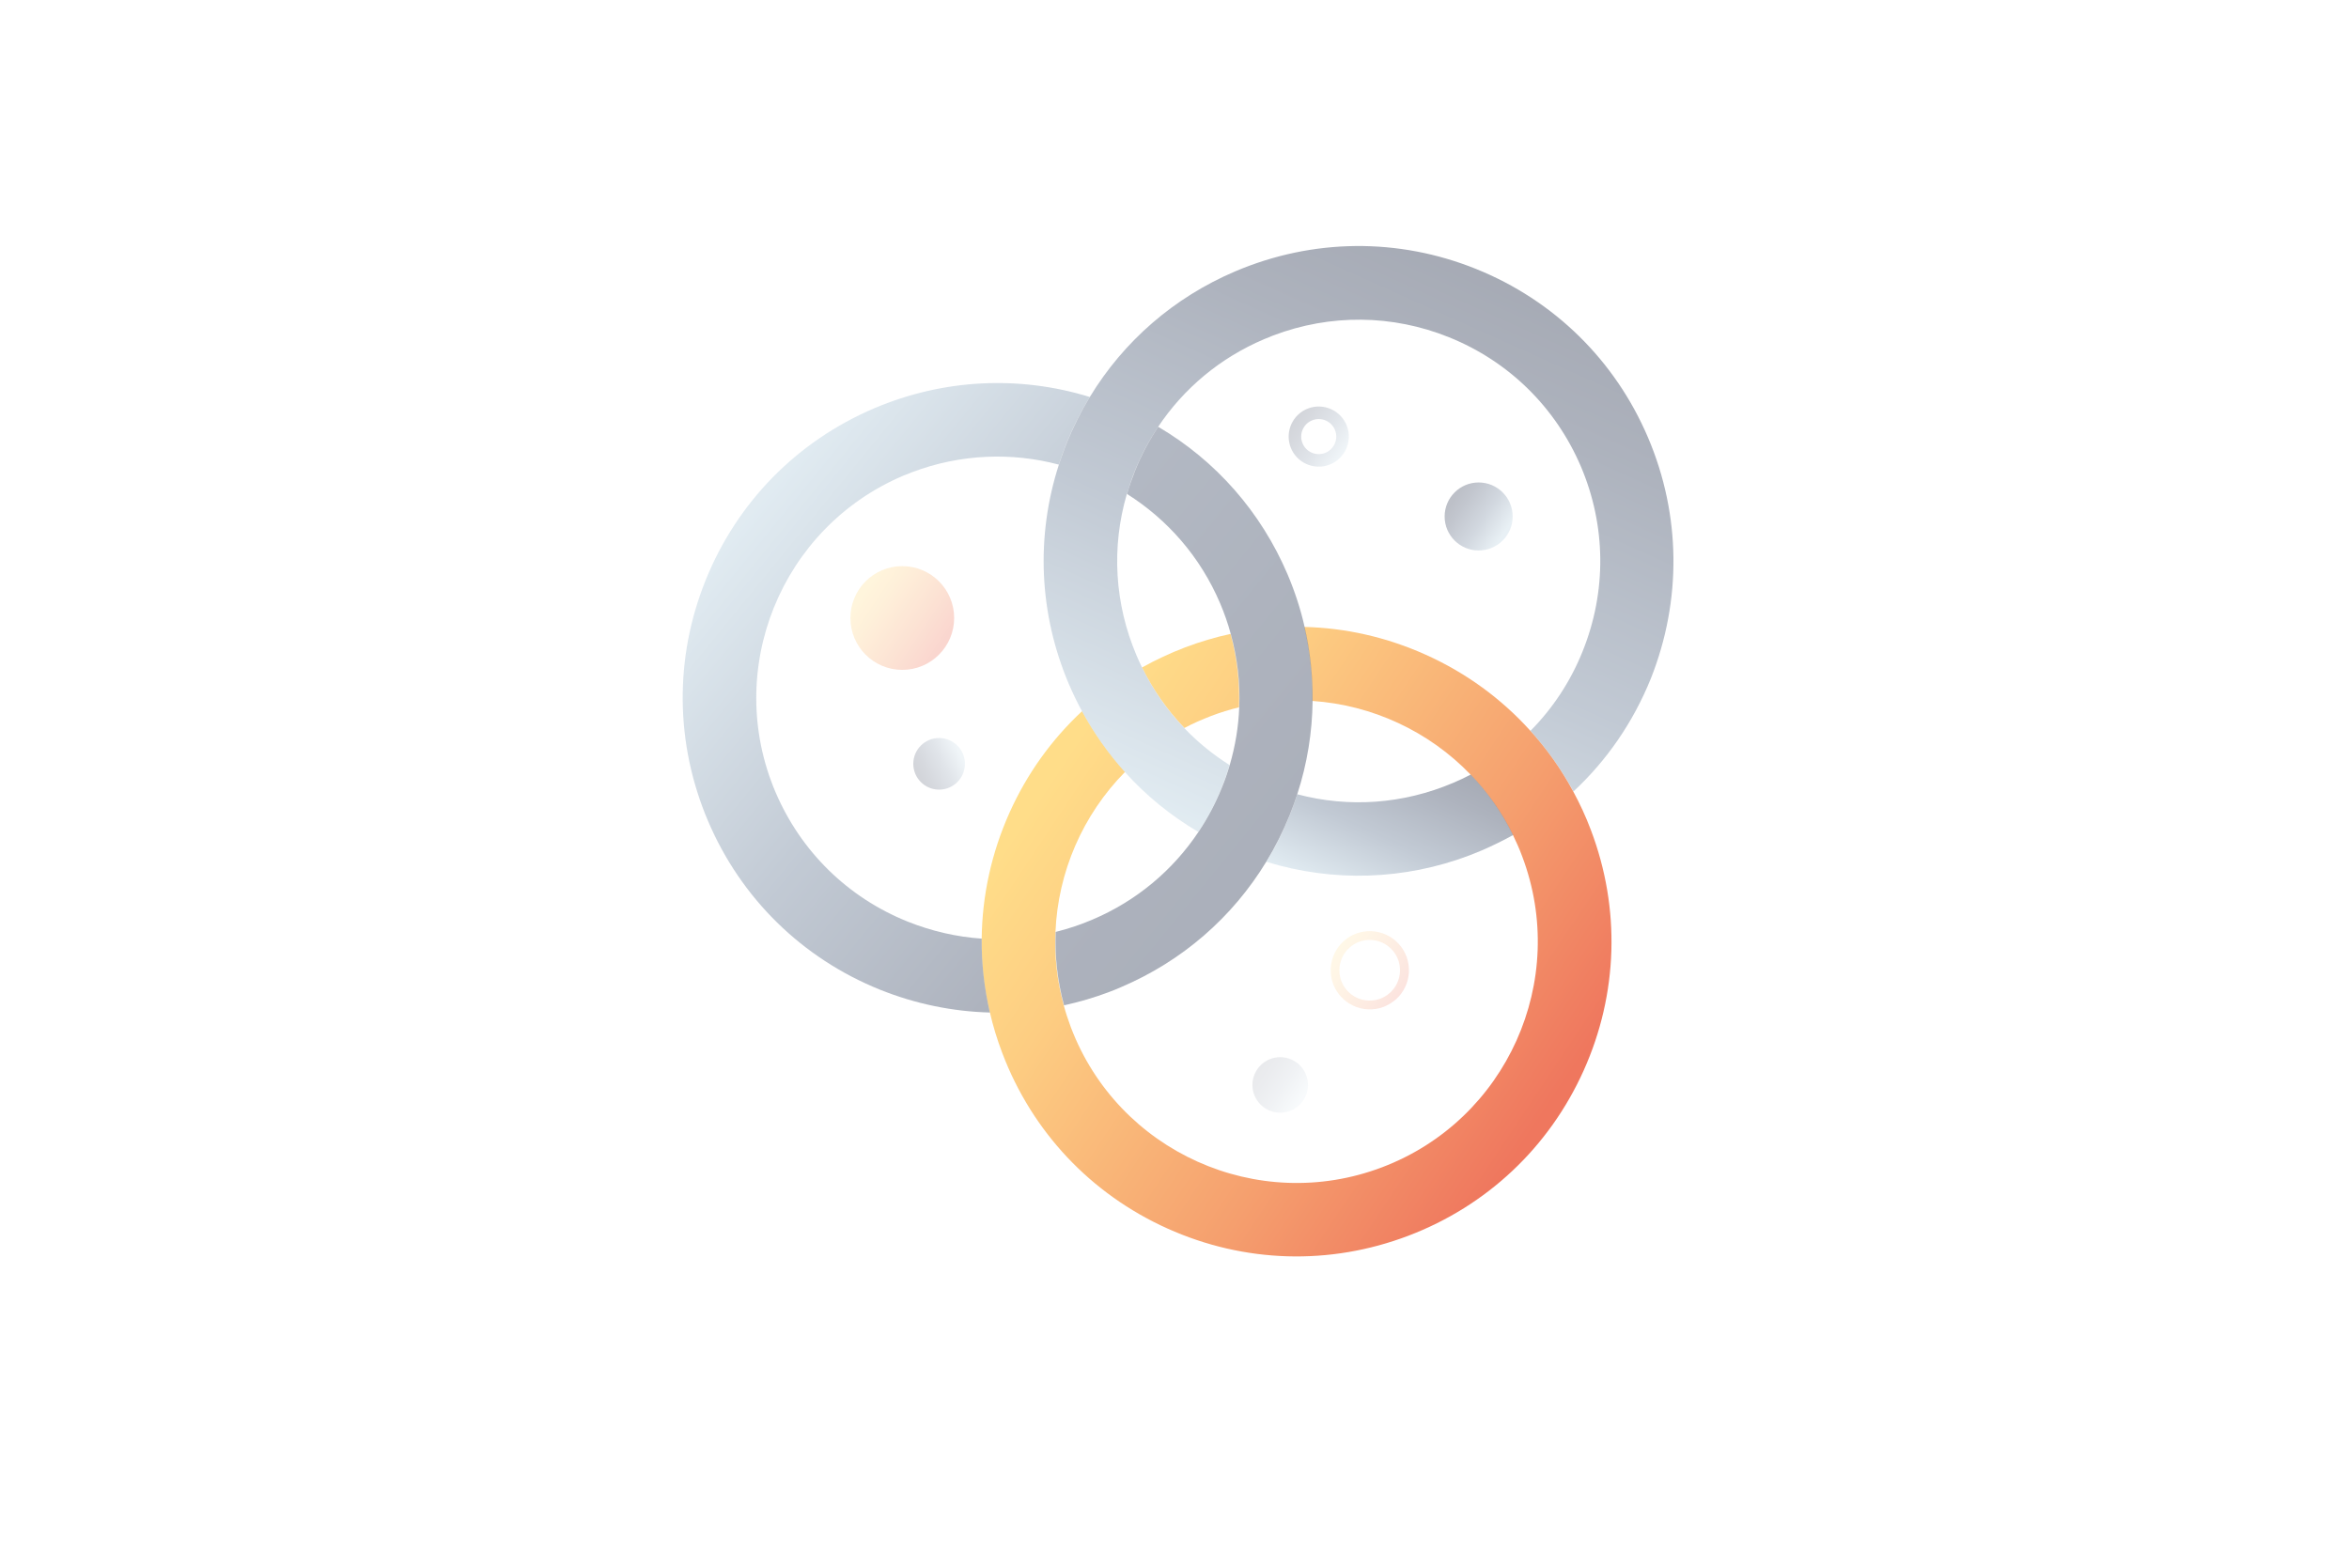
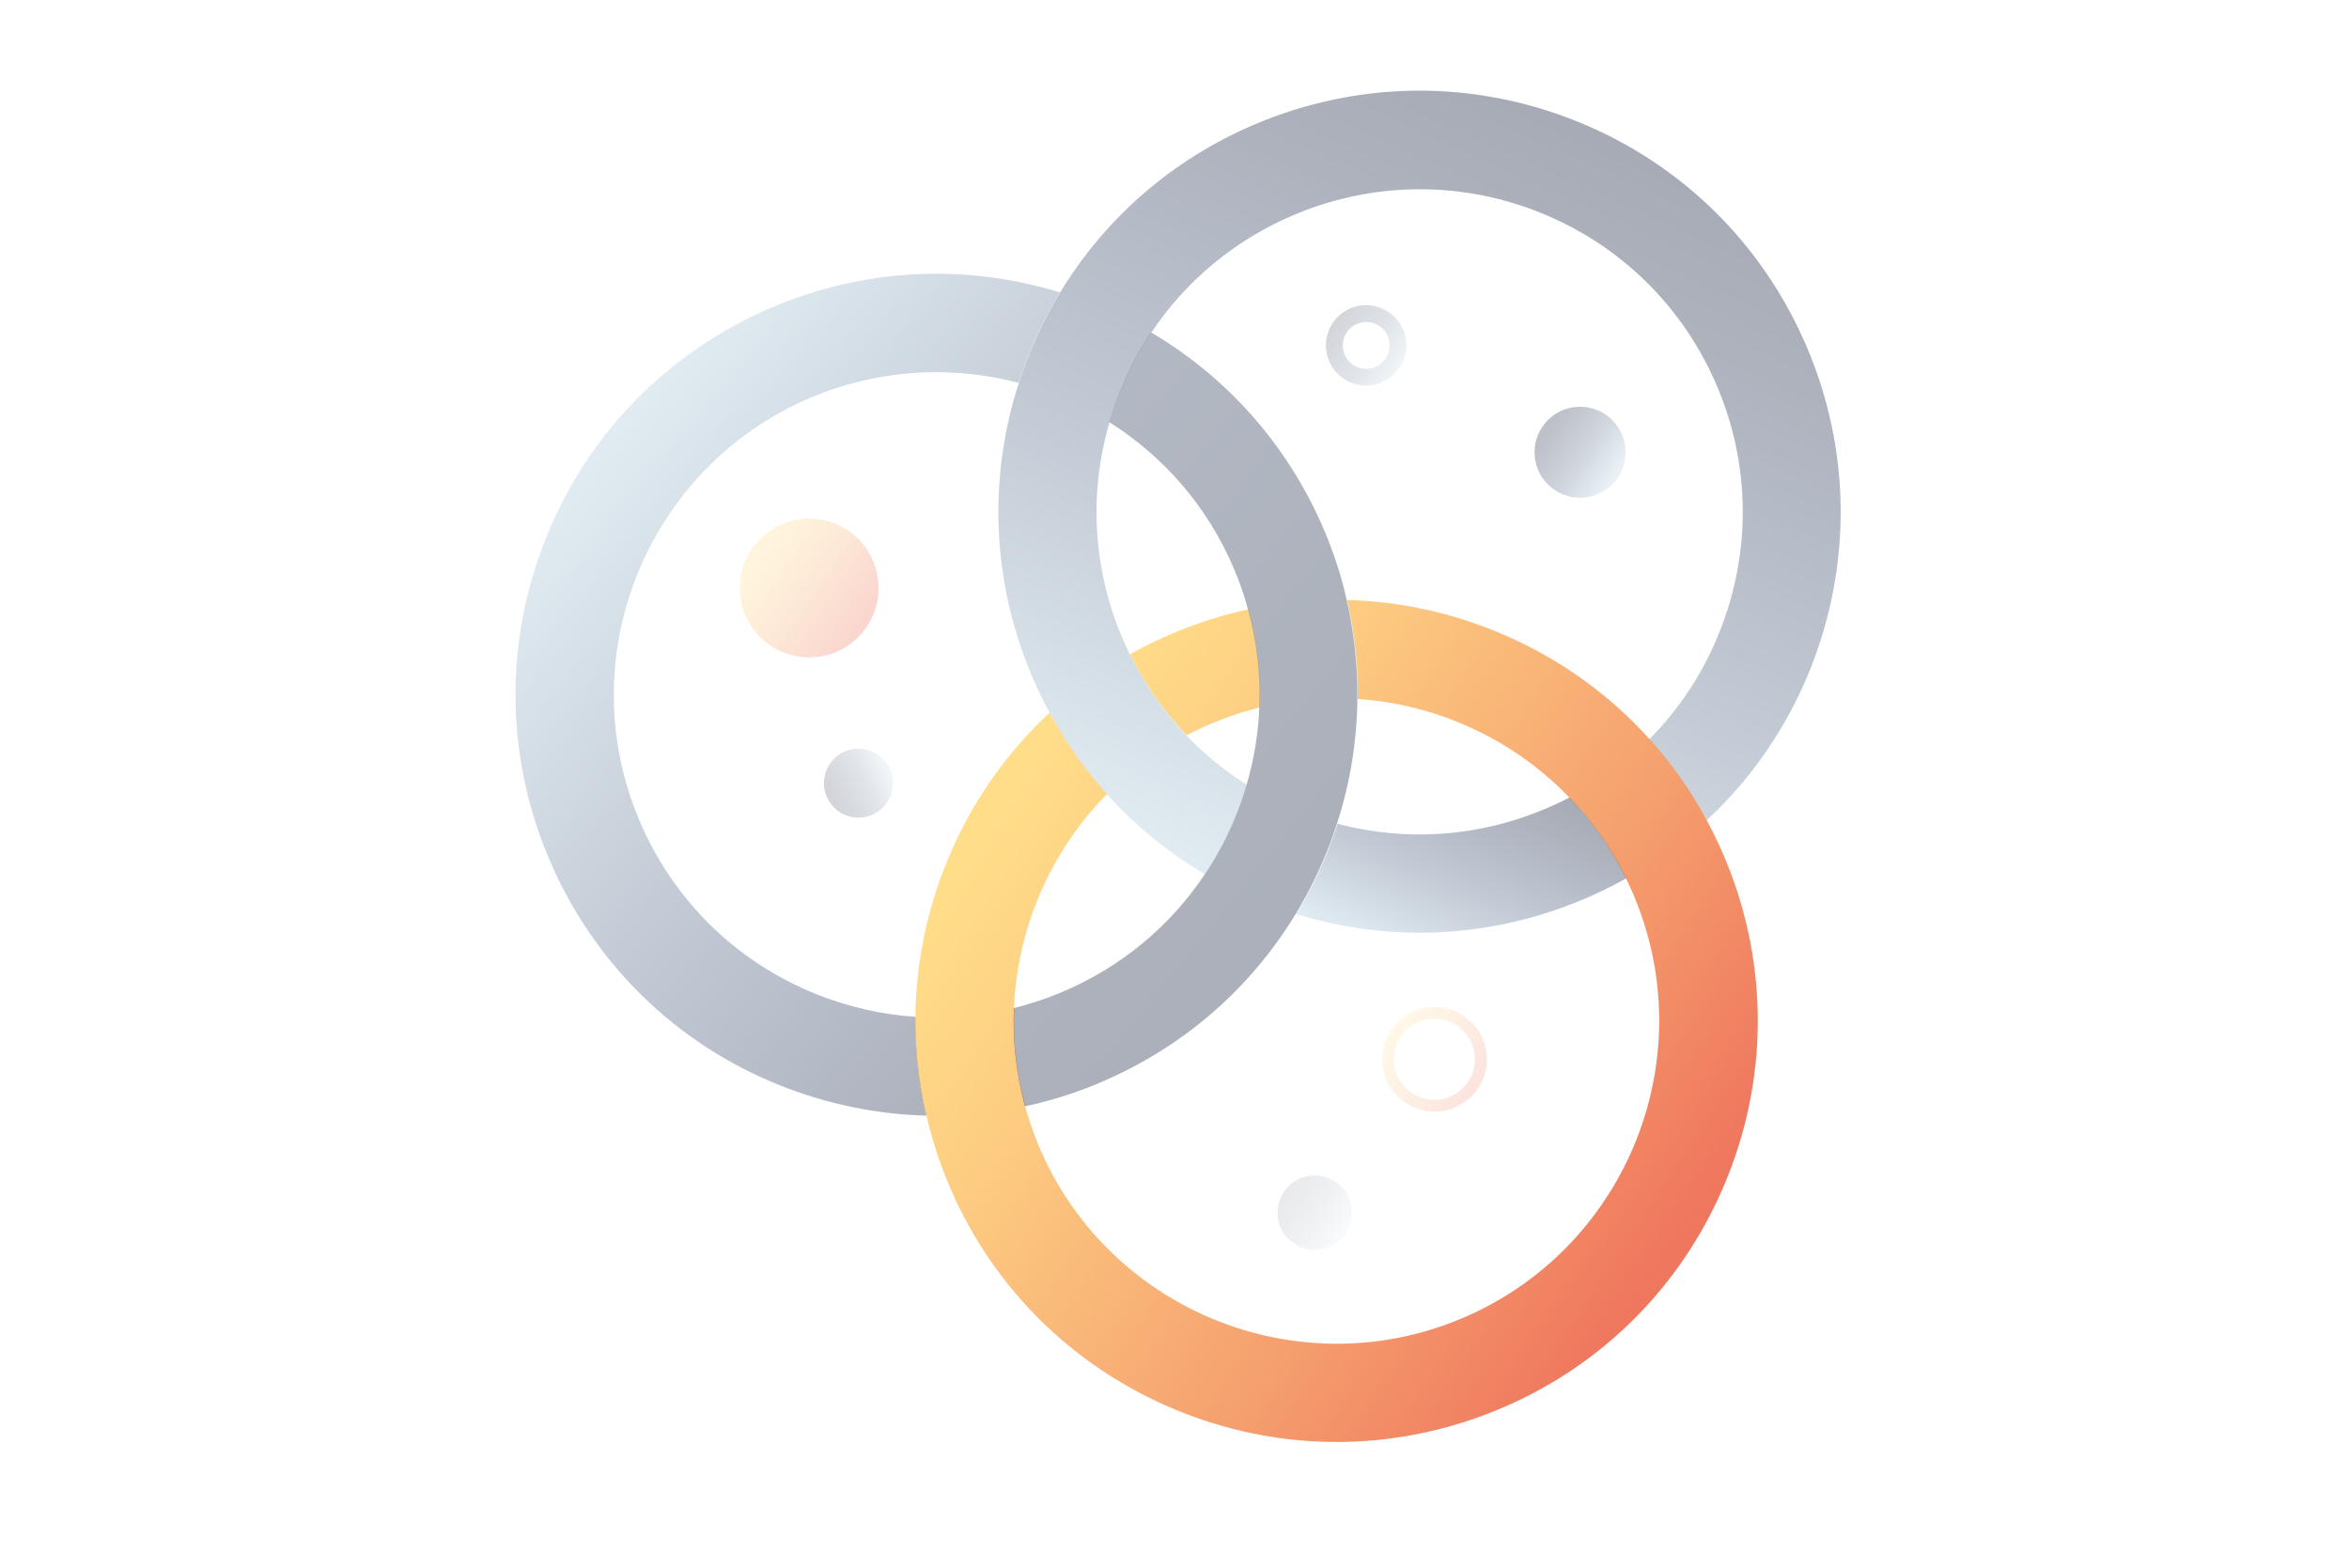
<svg xmlns="http://www.w3.org/2000/svg" version="1.1" id="Ebene_1" x="0px" y="0px" viewBox="0 0 1920 1281.7" style="enable-background:new 0 0 1920 1281.7;" xml:space="preserve">
  <style type="text/css">
	.st0{fill:none;}
	.st1{fill:url(#SVGID_1_);}
	.st2{fill:url(#SVGID_2_);}
- 	.st3{opacity:0.4;fill:url(#SVGID_3_);enable-background:new    ;}
- 	.st4{opacity:0.4;fill:url(#SVGID_4_);enable-background:new    ;}
+ 	.st3{fill:url(#SVGID_3_);}
+ 	.st4{fill:url(#SVGID_4_);}
	.st5{opacity:0.4;fill:url(#SVGID_5_);enable-background:new    ;}
	.st6{opacity:0.4;fill:url(#SVGID_6_);enable-background:new    ;}
- 	.st7{opacity:0.3;fill:url(#SVGID_7_);enable-background:new    ;}
- 	.st8{opacity:0.2;}
- 	.st9{fill:url(#SVGID_8_);}
- 	.st10{opacity:0.3;fill:url(#SVGID_9_);enable-background:new    ;}
+ 	.st7{opacity:0.4;fill:url(#SVGID_7_);enable-background:new    ;}
+ 	.st8{opacity:0.4;fill:url(#SVGID_8_);enable-background:new    ;}
+ 	.st9{opacity:0.3;fill:url(#SVGID_9_);enable-background:new    ;}
+ 	.st10{opacity:0.2;}
	.st11{fill:url(#SVGID_10_);}
- 	.st12{opacity:0.1;fill:url(#SVGID_11_);enable-background:new    ;}
- 	.st13{opacity:0.2;fill:url(#SVGID_12_);enable-background:new    ;}
+ 	.st12{opacity:0.3;fill:url(#SVGID_11_);enable-background:new    ;}
+ 	.st13{fill:url(#SVGID_12_);}
+ 	.st14{opacity:0.1;fill:url(#SVGID_13_);enable-background:new    ;}
+ 	.st15{opacity:0.2;fill:url(#SVGID_14_);enable-background:new    ;}
</style>
  <g>
-     <path class="st0" d="M884.4,581.4c-3.9-7.2-7.5-14.7-10.8-22.3c-24.5-57.5-27.2-120.6-8.2-179.5c-38.5-10.1-80.3-8.8-119.9,6.2   c-2.4,0.9-4.9,1.9-7.3,2.9c-100.1,42.6-146.9,158.6-104.3,258.7c20.6,48.5,58.9,86,107.8,105.7c19.7,7.9,40.2,12.6,60.8,14   c0.3-35.1,7.9-70.1,22.8-103C839.5,632.5,859.7,604.5,884.4,581.4z" />
-     <path class="st0" d="M1072.8,573c-0.3,25.7-4.4,51.3-12.5,76.3c42.1,11.2,86.5,8,127.3-9.3c4.9-2.1,9.7-4.4,14.4-6.8   C1168,597.8,1121.7,576.3,1072.8,573z" />
-     <path class="st0" d="M1066.2,512.5c33.8,0.8,67.4,8.4,99.2,22.7c33,14.8,61.9,36,85.4,62c18.1-18.4,32.6-40.3,42.6-65   c19.7-48.9,19.2-102.5-1.4-151s-58.9-86-107.8-105.7c-46.4-18.7-97.1-19.2-143.6-1.5c-2.5,0.9-4.9,1.9-7.4,3   c-35.9,15.3-65.8,40.2-86.9,71.9c47.1,27.7,84,69.6,105.8,120.8C1058.1,483.7,1062.8,498,1066.2,512.5z" />
-     <path class="st0" d="M928.9,535.6c1.4,3.4,3,6.7,4.6,10c11.2-6.3,22.9-11.8,35.1-16.4c12.2-4.6,24.6-8.3,37.1-11   c-2.3-8.5-5.2-16.9-8.7-25.1c-16.3-38.3-43.3-68.8-76.1-89.4C908.2,447.2,910.9,493.4,928.9,535.6z" />
-     <path class="st0" d="M1012.6,578.3c-7.6,1.9-15.2,4.2-22.8,7.1c-7.5,2.9-14.8,6.1-21.8,9.8c11,11.4,23.3,21.5,36.8,30   C1009.4,609.8,1012,594,1012.6,578.3z" />
-     <path class="st0" d="M1201.4,699c-53.7,20.4-111.8,22.2-166.4,5.4c-27.7,45.6-68.8,81.4-118.9,102.7c-3.2,1.4-6.4,2.7-9.6,3.9   c-12.1,4.6-24.4,8.2-36.9,10.9c1.6,6,3.6,11.9,5.8,17.9c38.6,101.7,152.7,153,254.4,114.4s153-152.7,114.4-254.4   c-2.3-5.9-4.8-11.7-7.5-17.3c-8.3,4.6-16.8,8.9-25.7,12.6C1207.9,696.5,1204.7,697.8,1201.4,699z" />
-     <path class="st0" d="M892.7,751.9c35.9-15.3,65.8-40.2,86.9-71.9c-22.5-13.2-42.6-29.7-59.9-48.8c-34.4,34.9-54.8,81.7-56.8,130.8   C872.9,759.4,882.9,756,892.7,751.9z" />
+     <path class="st0" d="M857.9,582.7c-5.2-9.6-10-19.7-14.4-29.8c-32.8-76.9-36.4-161.3-11-240.1C781,299.2,725.1,301,672.1,321   c-3.2,1.2-6.6,2.5-9.8,3.9c-133.9,57-196.5,212.1-139.5,346c27.6,64.9,78.8,115,144.2,141.4c26.3,10.6,53.8,16.9,81.3,18.7   c0.4-46.9,10.6-93.8,30.5-137.8C797.8,651,824.9,613.6,857.9,582.7z" />
+     <path class="st0" d="M1109.9,571.4c-0.4,34.4-5.9,68.6-16.7,102.1c56.3,15,115.7,10.7,170.3-12.4c6.6-2.8,13-5.9,19.3-9.1   C1237.2,604.6,1175.3,575.8,1109.9,571.4z" />
+     <path class="st0" d="M1101.1,490.5c45.2,1.1,90.2,11.2,132.7,30.4c44.1,19.8,82.8,48.2,114.2,82.9c24.2-24.6,43.6-53.9,57-86.9   c26.3-65.4,25.7-137.1-1.9-202c-27.6-64.9-78.8-115-144.2-141.4c-62.1-25-129.9-25.7-192.1-2c-3.3,1.2-6.6,2.5-9.9,4   c-48,20.5-88,53.8-116.2,96.2c63,37.1,112.4,93.1,141.5,161.6C1090.2,452,1096.5,471.1,1101.1,490.5z" />
+     <path class="st0" d="M917.4,521.4c1.9,4.5,4,9,6.2,13.4c15-8.4,30.6-15.8,46.9-21.9c16.3-6.2,32.9-11.1,49.6-14.7   c-3.1-11.4-7-22.6-11.6-33.6c-21.8-51.2-57.9-92-101.8-119.6C889.7,403.2,893.3,465,917.4,521.4z" />
+     <path class="st0" d="M1029.4,578.5c-10.2,2.5-20.3,5.6-30.5,9.5c-10,3.9-19.8,8.2-29.2,13.1c14.7,15.2,31.2,28.8,49.2,40.1   C1025.1,620.7,1028.6,599.5,1029.4,578.5z" />
+     <path class="st0" d="M1281.9,740c-71.8,27.3-149.5,29.7-222.6,7.2c-37.1,61-92,108.9-159,137.4c-4.3,1.9-8.6,3.6-12.8,5.2   c-16.2,6.2-32.6,11-49.4,14.6c2.1,8,4.8,15.9,7.8,23.9c51.6,136,204.2,204.6,340.3,153c136-51.6,204.6-204.2,153-340.3   c-3.1-7.9-6.4-15.6-10-23.1c-11.1,6.2-22.5,11.9-34.4,16.9C1290.6,736.6,1286.3,738.4,1281.9,740z" />
+     <path class="st0" d="M869,810.7c48-20.5,88-53.8,116.2-96.2c-30.1-17.7-57-39.7-80.1-65.3c-46,46.7-73.3,109.3-76,175   C842.5,820.7,855.9,816.2,869,810.7z" />
+     <linearGradient id="SVGID_1_" gradientUnits="userSpaceOnUse" x1="681.021" y1="-242.773" x2="1369.184" y2="-242.773" gradientTransform="matrix(0.9349 -0.3548 -0.3548 -0.9349 21.3761 901.16)">
+       <stop offset="1.239782e-02" style="stop-color:#EF775E" />
+       <stop offset="0.339" style="stop-color:#F59F6E" />
+       <stop offset="0.786" style="stop-color:#FDCD82" />
+       <stop offset="1" style="stop-color:#FFDD89" />
+     </linearGradient>
+     <path class="st1" d="M829,824.1c-26.5,6.6-53.6,9-80.7,7.2c-0.3,27,2.7,54,9,80.8c27,0.7,54.2-1.9,80.8-7.6   C830.7,877.7,827.8,850.6,829,824.1z" />
+     <linearGradient id="SVGID_2_" gradientUnits="userSpaceOnUse" x1="681.021" y1="-242.593" x2="1369.184" y2="-242.593" gradientTransform="matrix(0.9349 -0.3548 -0.3548 -0.9349 21.3761 901.16)">
+       <stop offset="1.239782e-02" style="stop-color:#EF775E" />
+       <stop offset="0.339" style="stop-color:#F59F6E" />
+       <stop offset="0.786" style="stop-color:#FDCD82" />
+       <stop offset="1" style="stop-color:#FFDD89" />
+     </linearGradient>
+     <path class="st2" d="M1282.7,651.8c18.5,19.1,34.2,41.3,46.4,66.1c23.9-13.4,45.9-29.4,65.7-47.9c-13-24.1-28.8-46.3-46.9-66.3   C1329,622.9,1307,639.1,1282.7,651.8z" />
    <g>
-       <linearGradient id="SVGID_1_" gradientUnits="userSpaceOnUse" x1="1407.877" y1="351.695" x2="1121.227" y2="754.07" gradientTransform="matrix(0.9349 -0.3548 -0.3548 -0.9349 154.115 1624.597)">
+       <linearGradient id="SVGID_3_" gradientUnits="userSpaceOnUse" x1="1369.864" y1="-486.627" x2="986.455" y2="51.569" gradientTransform="matrix(0.9349 -0.3548 -0.3548 -0.9349 21.3761 901.16)">
        <stop offset="1.239782e-02" style="stop-color:#EF775E" />
        <stop offset="0.339" style="stop-color:#F59F6E" />
        <stop offset="0.786" style="stop-color:#FDCD82" />
        <stop offset="1" style="stop-color:#FFDD89" />
      </linearGradient>
-       <path class="st1" d="M933.5,545.6c9,18.4,20.7,35,34.6,49.5c7-3.7,14.2-6.9,21.8-9.8c7.5-2.9,15.1-5.2,22.8-7.1    c0.8-20.1-1.5-40.3-6.9-60c-12.5,2.7-24.9,6.4-37.1,11C956.4,533.9,944.7,539.4,933.5,545.6z" />
-       <linearGradient id="SVGID_2_" gradientUnits="userSpaceOnUse" x1="1296.534" y1="272.375" x2="1009.884" y2="674.75" gradientTransform="matrix(0.9349 -0.3548 -0.3548 -0.9349 154.115 1624.597)">
+       <path class="st3" d="M923.6,534.8c12,24.6,27.7,46.8,46.3,66.2c9.4-4.9,19-9.2,29.2-13.1c10-3.9,20.2-7,30.5-9.5    c1.1-26.9-2-53.9-9.2-80.3c-16.7,3.6-33.3,8.6-49.6,14.7C954.2,519.1,938.5,526.5,923.6,534.8z" />
+       <linearGradient id="SVGID_4_" gradientUnits="userSpaceOnUse" x1="1220.937" y1="-592.722" x2="837.528" y2="-54.526" gradientTransform="matrix(0.9349 -0.3548 -0.3548 -0.9349 21.3761 901.16)">
        <stop offset="1.239782e-02" style="stop-color:#EF775E" />
        <stop offset="0.339" style="stop-color:#F59F6E" />
        <stop offset="0.786" style="stop-color:#FDCD82" />
        <stop offset="1" style="stop-color:#FFDD89" />
      </linearGradient>
-       <path class="st2" d="M1285.8,646.8c-9.7-18-21.5-34.6-35.1-49.6c-23.5-26-52.4-47.2-85.4-62c-31.8-14.3-65.4-21.9-99.2-22.7    c4.6,19.9,6.9,40.2,6.6,60.5c48.9,3.3,95.2,24.8,129.2,60.1c13.8,14.3,25.6,30.9,34.7,49.4c2.7,5.6,5.3,11.3,7.5,17.3    c38.6,101.7-12.7,215.8-114.4,254.4c-101.7,38.6-215.8-12.7-254.4-114.4c-2.2-5.9-4.2-11.9-5.8-17.9c-5.5-19.9-7.7-40.2-6.8-60    c2-49.1,22.4-95.9,56.8-130.8c-13.5-15-25.3-31.6-35.1-49.7c-24.8,23.1-44.9,51-59.2,82.8c-14.8,33-22.4,67.9-22.8,103    c-0.2,20.2,2,40.4,6.7,60.4c2.6,11.3,6,22.4,10.2,33.4c24.4,64.2,72.3,115.1,135,143.3c62.7,28.2,132.6,30.3,196.8,5.9    s115.1-72.3,143.3-135c28.2-62.7,30.3-132.6,5.9-196.8C1296.2,667.5,1291.3,656.9,1285.8,646.8z" />
+       <path class="st4" d="M1394.8,670.1c-13-24.1-28.8-46.3-46.9-66.3c-31.4-34.8-70.1-63.1-114.2-82.9    c-42.5-19.1-87.5-29.3-132.7-30.4c6.2,26.6,9.2,53.8,8.8,80.9c65.4,4.4,127.3,33.2,172.8,80.4c18.5,19.1,34.2,41.3,46.4,66.1    c3.6,7.5,7.1,15.1,10,23.1c51.6,136-17,288.6-153,340.3c-136,51.6-288.6-17-340.3-153c-2.9-7.9-5.6-15.9-7.8-23.9    c-7.4-26.6-10.3-53.8-9.1-80.3c2.7-65.7,30-128.3,76-175c-18.1-20.1-33.8-42.3-46.9-66.5c-33.2,30.9-60.1,68.2-79.2,110.7    c-19.8,44.1-30,90.8-30.5,137.8c-0.3,27,2.7,54,9,80.8c3.5,15.1,8,30,13.6,44.7c32.6,85.9,96.7,154,180.6,191.7    c83.9,37.7,177.4,40.5,263.2,7.9c85.9-32.6,154-96.7,191.7-180.6c37.7-83.9,40.5-177.4,7.9-263.2    C1408.7,697.8,1402.1,683.6,1394.8,670.1z" />
    </g>
    <g>
-       <linearGradient id="SVGID_3_" gradientUnits="userSpaceOnUse" x1="879.702" y1="966.724" x2="1114.837" y2="519.609" gradientTransform="matrix(0.9202 -0.3914 -0.3914 -0.9202 178.7992 1649.024)">
+       <linearGradient id="SVGID_5_" gradientUnits="userSpaceOnUse" x1="628.885" y1="265.752" x2="943.39" y2="-332.287" gradientTransform="matrix(0.9202 -0.3914 -0.3914 -0.9202 16.087 850.9595)">
        <stop offset="1.071236e-02" style="stop-color:#B3CDDD" />
        <stop offset="0.426" style="stop-color:#667A94" />
        <stop offset="0.815" style="stop-color:#33405B" />
        <stop offset="1" style="stop-color:#212C46" />
      </linearGradient>
-       <path class="st3" d="M741.7,753.3c-48.9-19.7-87.1-57.3-107.8-105.7c-42.6-100.1,4.2-216.1,104.3-258.7c2.4-1,4.9-2,7.3-2.9    c39.7-15,81.5-16.4,119.9-6.2c1.9-5.9,4-11.7,6.3-17.4c5.3-13.2,11.7-25.9,19-37.9c-57.9-17.8-119.6-14.7-176,9.2    c-63.2,26.9-112.2,76.8-137.9,140.5c-25.7,63.7-25,133.6,1.9,196.9c26.9,63.2,76.8,112.2,140.5,137.9    c29.1,11.7,59.5,17.9,89.9,18.7c-4.6-19.9-6.9-40.2-6.7-60.4C781.9,765.9,761.4,761.2,741.7,753.3z" />
-       <linearGradient id="SVGID_4_" gradientUnits="userSpaceOnUse" x1="369.628" y1="1926.722" x2="1268.692" y2="369.497" gradientTransform="matrix(0.9349 -0.3548 -0.3548 -0.9349 154.115 1624.597)">
+       <path class="st5" d="M667,812.6c-65.4-26.3-116.5-76.6-144.2-141.4c-57-133.9,5.6-289,139.5-346c3.2-1.3,6.6-2.7,9.8-3.9    c53.1-20.1,109-21.9,160.4-8.3c2.5-7.9,5.4-15.6,8.4-23.3c7.1-17.7,15.6-34.6,25.4-50.7c-77.4-23.8-160-19.7-235.4,12.3    c-84.5,36-150.1,102.7-184.4,187.9C412.1,524.5,413,618,449,702.6c36,84.5,102.7,150.1,187.9,184.4c38.9,15.6,79.6,23.9,120.2,25    c-6.2-26.6-9.2-53.8-9-80.8C720.8,829.4,693.4,823.2,667,812.6z" />
+       <linearGradient id="SVGID_6_" gradientUnits="userSpaceOnUse" x1="-19.194" y1="1620.182" x2="1183.351" y2="-462.685" gradientTransform="matrix(0.9349 -0.3548 -0.3548 -0.9349 21.3761 901.16)">
        <stop offset="1.071236e-02" style="stop-color:#B3CDDD" />
        <stop offset="0.426" style="stop-color:#667A94" />
        <stop offset="0.815" style="stop-color:#33405B" />
        <stop offset="1" style="stop-color:#212C46" />
      </linearGradient>
-       <path class="st4" d="M1052.5,469.7c-21.8-51.2-58.7-93.1-105.8-120.8c-7.4,11.1-13.8,23.1-18.9,35.8c-2.5,6.3-4.7,12.6-6.6,19.1    c32.8,20.7,59.8,51.1,76.1,89.4c3.5,8.2,6.4,16.6,8.7,25.1c5.4,19.7,7.8,39.9,6.9,60c-0.6,15.8-3.2,31.5-7.7,46.9    c-1.9,6.4-4,12.7-6.6,18.9c-5.1,12.7-11.5,24.7-18.9,35.8c-21.1,31.7-51,56.7-86.9,71.9c-9.8,4.2-19.8,7.5-29.9,10    c-0.8,19.9,1.4,40.1,6.8,60c12.5-2.7,24.8-6.3,36.9-10.9c3.2-1.2,6.5-2.5,9.6-3.9c50.1-21.3,91.2-57.1,118.9-102.7    c7.3-12,13.6-24.6,19-37.9c2.3-5.7,4.4-11.5,6.3-17.3c8.1-24.9,12.2-50.6,12.5-76.3c0.2-20.3-2-40.6-6.6-60.5    C1063.1,498,1058.4,483.7,1052.5,469.7z" />
+       <path class="st6" d="M1082.3,433.3c-29.2-68.5-78.5-124.5-141.5-161.6c-9.9,14.8-18.5,30.9-25.3,47.9c-3.3,8.4-6.3,16.9-8.8,25.5    c43.9,27.7,80,68.3,101.8,119.6c4.7,11,8.6,22.2,11.6,33.6c7.2,26.3,10.4,53.4,9.2,80.3c-0.8,21.1-4.3,42.1-10.3,62.7    c-2.5,8.6-5.4,17-8.8,25.3c-6.8,17-15.4,33-25.3,47.9c-28.2,42.4-68.2,75.8-116.2,96.2c-13.1,5.6-26.5,10-40,13.4    c-1.1,26.6,1.9,53.6,9.1,80.3c16.7-3.6,33.2-8.4,49.4-14.6c4.3-1.6,8.7-3.3,12.8-5.2c67-28.5,122-76.4,159-137.4    c9.8-16.1,18.2-32.9,25.4-50.7c3.1-7.6,5.9-15.4,8.4-23.1c10.8-33.3,16.3-67.7,16.7-102.1c0.3-27.2-2.7-54.3-8.8-80.9    C1096.5,471.1,1090.2,452,1082.3,433.3z" />
    </g>
    <g>
-       <linearGradient id="SVGID_5_" gradientUnits="userSpaceOnUse" x1="1212.036" y1="485.807" x2="1306.46" y2="580.23" gradientTransform="matrix(0.9349 -0.3548 -0.3548 -0.9349 154.115 1624.597)">
+       <linearGradient id="SVGID_7_" gradientUnits="userSpaceOnUse" x1="1107.917" y1="-307.247" x2="1234.213" y2="-180.95" gradientTransform="matrix(0.9349 -0.3548 -0.3548 -0.9349 21.3761 901.16)">
        <stop offset="1.071236e-02" style="stop-color:#B3CDDD" />
        <stop offset="0.426" style="stop-color:#667A94" />
        <stop offset="0.815" style="stop-color:#33405B" />
        <stop offset="1" style="stop-color:#212C46" />
      </linearGradient>
-       <path class="st5" d="M1211.1,695.2c8.8-3.8,17.4-8,25.7-12.6c-9.1-18.6-20.9-35.1-34.7-49.4c-4.7,2.5-9.5,4.7-14.4,6.8    c-40.8,17.3-85.1,20.5-127.3,9.3c-1.9,5.8-4,11.6-6.3,17.3c-5.3,13.2-11.7,25.9-19,37.9c54.6,16.8,112.6,15,166.4-5.4    C1204.7,697.8,1207.9,696.5,1211.1,695.2" />
-       <linearGradient id="SVGID_6_" gradientUnits="userSpaceOnUse" x1="1127.113" y1="569.945" x2="1489.915" y2="932.747" gradientTransform="matrix(0.9349 -0.3548 -0.3548 -0.9349 154.115 1624.597)">
+       <path class="st7" d="M1294.9,734.9c11.8-5.1,23.3-10.7,34.4-16.9c-12.2-24.9-28-46.9-46.4-66.1c-6.3,3.3-12.7,6.3-19.3,9.1    c-54.6,23.1-113.8,27.4-170.3,12.4c-2.5,7.8-5.4,15.5-8.4,23.1c-7.1,17.7-15.6,34.6-25.4,50.7c73,22.5,150.6,20.1,222.6-7.2    C1286.3,738.4,1290.6,736.6,1294.9,734.9" />
+       <linearGradient id="SVGID_8_" gradientUnits="userSpaceOnUse" x1="994.327" y1="-194.707" x2="1479.594" y2="290.559" gradientTransform="matrix(0.9349 -0.3548 -0.3548 -0.9349 21.3761 901.16)">
        <stop offset="1.071236e-02" style="stop-color:#B3CDDD" />
        <stop offset="0.426" style="stop-color:#667A94" />
        <stop offset="0.815" style="stop-color:#33405B" />
        <stop offset="1" style="stop-color:#212C46" />
      </linearGradient>
-       <path class="st6" d="M1347.1,357.8c-26.9-63.2-76.8-112.2-140.5-137.9s-133.6-25-196.9,1.9c-50.1,21.3-91.2,57.1-118.9,102.7    c-7.3,12-13.6,24.6-19,37.9c-2.3,5.8-4.4,11.6-6.3,17.4c-19,58.9-16.3,121.9,8.2,179.5c3.3,7.7,6.9,15.1,10.8,22.3    c9.8,18.1,21.6,34.7,35.1,49.7c17.3,19.2,37.5,35.6,59.9,48.8c7.4-11.1,13.8-23.1,18.9-35.8c2.5-6.2,4.7-12.6,6.6-18.9    c-13.5-8.5-25.9-18.6-36.8-30c-13.9-14.5-25.6-31.1-34.6-49.5c-1.6-3.3-3.2-6.6-4.6-10c-18-42.3-20.7-88.4-8-131.9    c1.9-6.4,4.1-12.8,6.6-19.1c5.1-12.7,11.5-24.7,18.9-35.8c21.1-31.7,51-56.7,86.9-71.9c2.5-1,4.9-2,7.4-3    c46.5-17.6,97.2-17.2,143.6,1.5c48.9,19.7,87.1,57.3,107.8,105.7c20.6,48.5,21.1,102.1,1.4,151c-9.9,24.7-24.4,46.6-42.6,65    c13.5,15,25.3,31.6,35.1,49.6c27.3-25.4,48.8-56.6,63.2-92.2C1374.7,490.9,1374,421,1347.1,357.8z" />
+       <path class="st8" d="M1476.8,283.6c-36-84.5-102.7-150.1-187.9-184.4s-178.7-33.4-263.4,2.5c-67,28.5-122,76.4-159,137.4    c-9.8,16.1-18.2,32.9-25.4,50.7c-3.1,7.8-5.9,15.5-8.4,23.3c-25.4,78.8-21.8,163,11,240.1c4.4,10.3,9.2,20.2,14.4,29.8    c13.1,24.2,28.9,46.4,46.9,66.5c23.1,25.7,50.2,47.6,80.1,65.3c9.9-14.8,18.5-30.9,25.3-47.9c3.3-8.3,6.3-16.9,8.8-25.3    c-18.1-11.4-34.6-24.9-49.2-40.1c-18.6-19.4-34.2-41.6-46.3-66.2c-2.1-4.4-4.3-8.8-6.2-13.4c-24.1-56.6-27.7-118.2-10.7-176.4    c2.5-8.6,5.5-17.1,8.8-25.5c6.8-17,15.4-33,25.3-47.9c28.2-42.4,68.2-75.8,116.2-96.2c3.3-1.3,6.6-2.7,9.9-4    c62.2-23.5,130-23,192.1,2c65.4,26.3,116.5,76.6,144.2,141.4c27.6,64.9,28.2,136.6,1.9,202c-13.2,33-32.6,62.3-57,86.9    c18.1,20.1,33.8,42.3,46.9,66.3c36.5-34,65.3-75.7,84.5-123.3C1513.7,461.6,1512.8,368.1,1476.8,283.6z" />
    </g>
-     <linearGradient id="SVGID_7_" gradientUnits="userSpaceOnUse" x1="965.136" y1="808.032" x2="920.755" y2="870.33" gradientTransform="matrix(0.9349 -0.3548 -0.3548 -0.9349 154.115 1624.597)">
+     <linearGradient id="SVGID_9_" gradientUnits="userSpaceOnUse" x1="777.676" y1="123.746" x2="718.314" y2="207.073" gradientTransform="matrix(0.9349 -0.3548 -0.3548 -0.9349 21.3761 901.16)">
      <stop offset="1.239782e-02" style="stop-color:#EF775E" />
      <stop offset="0.339" style="stop-color:#F59F6E" />
      <stop offset="0.786" style="stop-color:#FDCD82" />
      <stop offset="1" style="stop-color:#FFDD89" />
    </linearGradient>
-     <circle class="st7" cx="737.5" cy="505.2" r="42.4" />
-     <g class="st8">
-       <linearGradient id="SVGID_8_" gradientUnits="userSpaceOnUse" x1="1216.246" y1="408.848" x2="1179.166" y2="460.897" gradientTransform="matrix(0.9349 -0.3548 -0.3548 -0.9349 154.115 1624.597)">
+     <circle class="st9" cx="661.4" cy="480.7" r="56.7" />
+     <g class="st10">
+       <linearGradient id="SVGID_10_" gradientUnits="userSpaceOnUse" x1="1113.548" y1="-410.183" x2="1063.951" y2="-340.564" gradientTransform="matrix(0.9349 -0.3548 -0.3548 -0.9349 21.3761 901.16)">
        <stop offset="1.239782e-02" style="stop-color:#EF775E" />
        <stop offset="0.339" style="stop-color:#F59F6E" />
        <stop offset="0.786" style="stop-color:#FDCD82" />
        <stop offset="1" style="stop-color:#FFDD89" />
      </linearGradient>
-       <path class="st9" d="M1130.9,823.1c-4,1.5-8.3,2.2-12.7,2l0,0c-17.6-0.8-31.3-15.7-30.5-33.3c0.4-8.5,4-16.4,10.3-22.2    s14.4-8.7,23-8.4c8.5,0.4,16.4,4,22.2,10.3c5.8,6.3,8.7,14.4,8.4,23c-0.4,8.5-4,16.4-10.3,22.2    C1138.1,819.5,1134.6,821.6,1130.9,823.1z M1118.5,817.9c6.6,0.3,12.9-2,17.8-6.5s7.7-10.6,8-17.2c0.3-6.6-2-12.9-6.5-17.8    c-4.5-4.9-10.6-7.7-17.2-8s-12.9,2-17.8,6.5s-7.7,10.6-8,17.2C1094.2,805.8,1104.8,817.4,1118.5,817.9L1118.5,817.9z" />
+       <path class="st11" d="M1187.6,906c-5.4,2-11.1,2.9-17,2.7l0,0c-23.5-1.1-41.9-21-40.8-44.5c0.5-11.4,5.4-21.9,13.8-29.7    s19.3-11.6,30.8-11.2c11.4,0.5,21.9,5.4,29.7,13.8c7.8,8.4,11.6,19.3,11.2,30.8c-0.5,11.4-5.4,21.9-13.8,29.7    C1197.2,901.1,1192.6,903.9,1187.6,906z M1171,899c8.8,0.4,17.3-2.7,23.8-8.7c6.6-6,10.3-14.2,10.7-23c0.4-8.8-2.7-17.3-8.7-23.8    c-6-6.6-14.2-10.3-23-10.7s-17.3,2.7-23.8,8.7c-6.6,6-10.3,14.2-10.7,23C1138.5,882.8,1152.7,898.3,1171,899L1171,899z" />
    </g>
-     <linearGradient id="SVGID_9_" gradientUnits="userSpaceOnUse" x1="1427.274" y1="729.395" x2="1398.198" y2="770.21" gradientTransform="matrix(0.9349 -0.3548 -0.3548 -0.9349 154.115 1624.597)">
+     <linearGradient id="SVGID_11_" gradientUnits="userSpaceOnUse" x1="1395.808" y1="18.565" x2="1356.917" y2="73.157" gradientTransform="matrix(0.9349 -0.3548 -0.3548 -0.9349 21.3761 901.16)">
      <stop offset="1.071236e-02" style="stop-color:#B3CDDD" />
      <stop offset="0.426" style="stop-color:#667A94" />
      <stop offset="0.815" style="stop-color:#33405B" />
      <stop offset="1" style="stop-color:#212C46" />
    </linearGradient>
-     <circle class="st10" cx="1208.6" cy="422.2" r="27.8" />
-     <g class="st8">
-       <linearGradient id="SVGID_10_" gradientUnits="userSpaceOnUse" x1="1327.757" y1="837.507" x2="1299.219" y2="877.566" gradientTransform="matrix(0.9349 -0.3548 -0.3548 -0.9349 154.115 1624.597)">
+     <circle class="st12" cx="1291.5" cy="369.7" r="37.2" />
+     <g class="st10">
+       <linearGradient id="SVGID_12_" gradientUnits="userSpaceOnUse" x1="1262.699" y1="163.171" x2="1224.529" y2="216.751" gradientTransform="matrix(0.9349 -0.3548 -0.3548 -0.9349 21.3761 901.16)">
        <stop offset="1.071236e-02" style="stop-color:#B3CDDD" />
        <stop offset="0.426" style="stop-color:#667A94" />
        <stop offset="0.815" style="stop-color:#33405B" />
        <stop offset="1" style="stop-color:#212C46" />
      </linearGradient>
-       <path class="st11" d="M1086.6,379.9c-12.7,4.8-26.9-1.6-31.7-14.3c-4.8-12.7,1.6-26.9,14.3-31.7c12.7-4.8,26.9,1.6,31.7,14.3    C1105.7,360.9,1099.3,375.1,1086.6,379.9z M1072.8,343.5c-7.4,2.8-11.1,11.1-8.3,18.5s11.1,11.1,18.5,8.3    c7.4-2.8,11.1-11.1,8.3-18.5S1080.2,340.7,1072.8,343.5z" />
+       <path class="st13" d="M1128.3,313.1c-17,6.4-36-2.1-42.4-19.1c-6.4-17,2.1-36,19.1-42.4c17-6.4,36,2.1,42.4,19.1    C1153.9,287.7,1145.3,306.7,1128.3,313.1z M1109.9,264.5c-9.9,3.7-14.8,14.8-11.1,24.7c3.7,9.9,14.8,14.8,24.7,11.1    c9.9-3.7,14.8-14.8,11.1-24.7C1130.9,265.7,1119.8,260.7,1109.9,264.5z" />
    </g>
-     <linearGradient id="SVGID_11_" gradientUnits="userSpaceOnUse" x1="1108.032" y1="356.257" x2="1084.306" y2="389.562" gradientTransform="matrix(0.9349 -0.3548 -0.3548 -0.9349 154.115 1624.597)">
+     <linearGradient id="SVGID_13_" gradientUnits="userSpaceOnUse" x1="968.806" y1="-480.526" x2="937.071" y2="-435.979" gradientTransform="matrix(0.9349 -0.3548 -0.3548 -0.9349 21.3761 901.16)">
      <stop offset="1.071236e-02" style="stop-color:#B3CDDD" />
      <stop offset="0.426" style="stop-color:#667A94" />
      <stop offset="0.815" style="stop-color:#33405B" />
      <stop offset="1" style="stop-color:#212C46" />
    </linearGradient>
-     <circle class="st12" cx="1046.4" cy="886.9" r="22.7" />
-     <linearGradient id="SVGID_12_" gradientUnits="userSpaceOnUse" x1="1247.572" y1="428.385" x2="1225.549" y2="459.298" gradientTransform="matrix(0.1602 -0.9871 -0.9871 -0.1602 1007.867 1915.989)">
+     <circle class="st14" cx="1074.6" cy="991.3" r="30.4" />
+     <linearGradient id="SVGID_14_" gradientUnits="userSpaceOnUse" x1="-487.156" y1="-1526.994" x2="-516.612" y2="-1485.646" gradientTransform="matrix(0.1602 -0.9871 -0.9871 -0.1602 -704.4847 -96.7075)">
      <stop offset="1.071236e-02" style="stop-color:#B3CDDD" />
      <stop offset="0.426" style="stop-color:#667A94" />
      <stop offset="0.815" style="stop-color:#33405B" />
      <stop offset="1" style="stop-color:#212C46" />
    </linearGradient>
-     <circle class="st13" cx="767.6" cy="624.4" r="21.1" />
+     <circle class="st15" cx="701.7" cy="640.2" r="28.2" />
  </g>
</svg>
